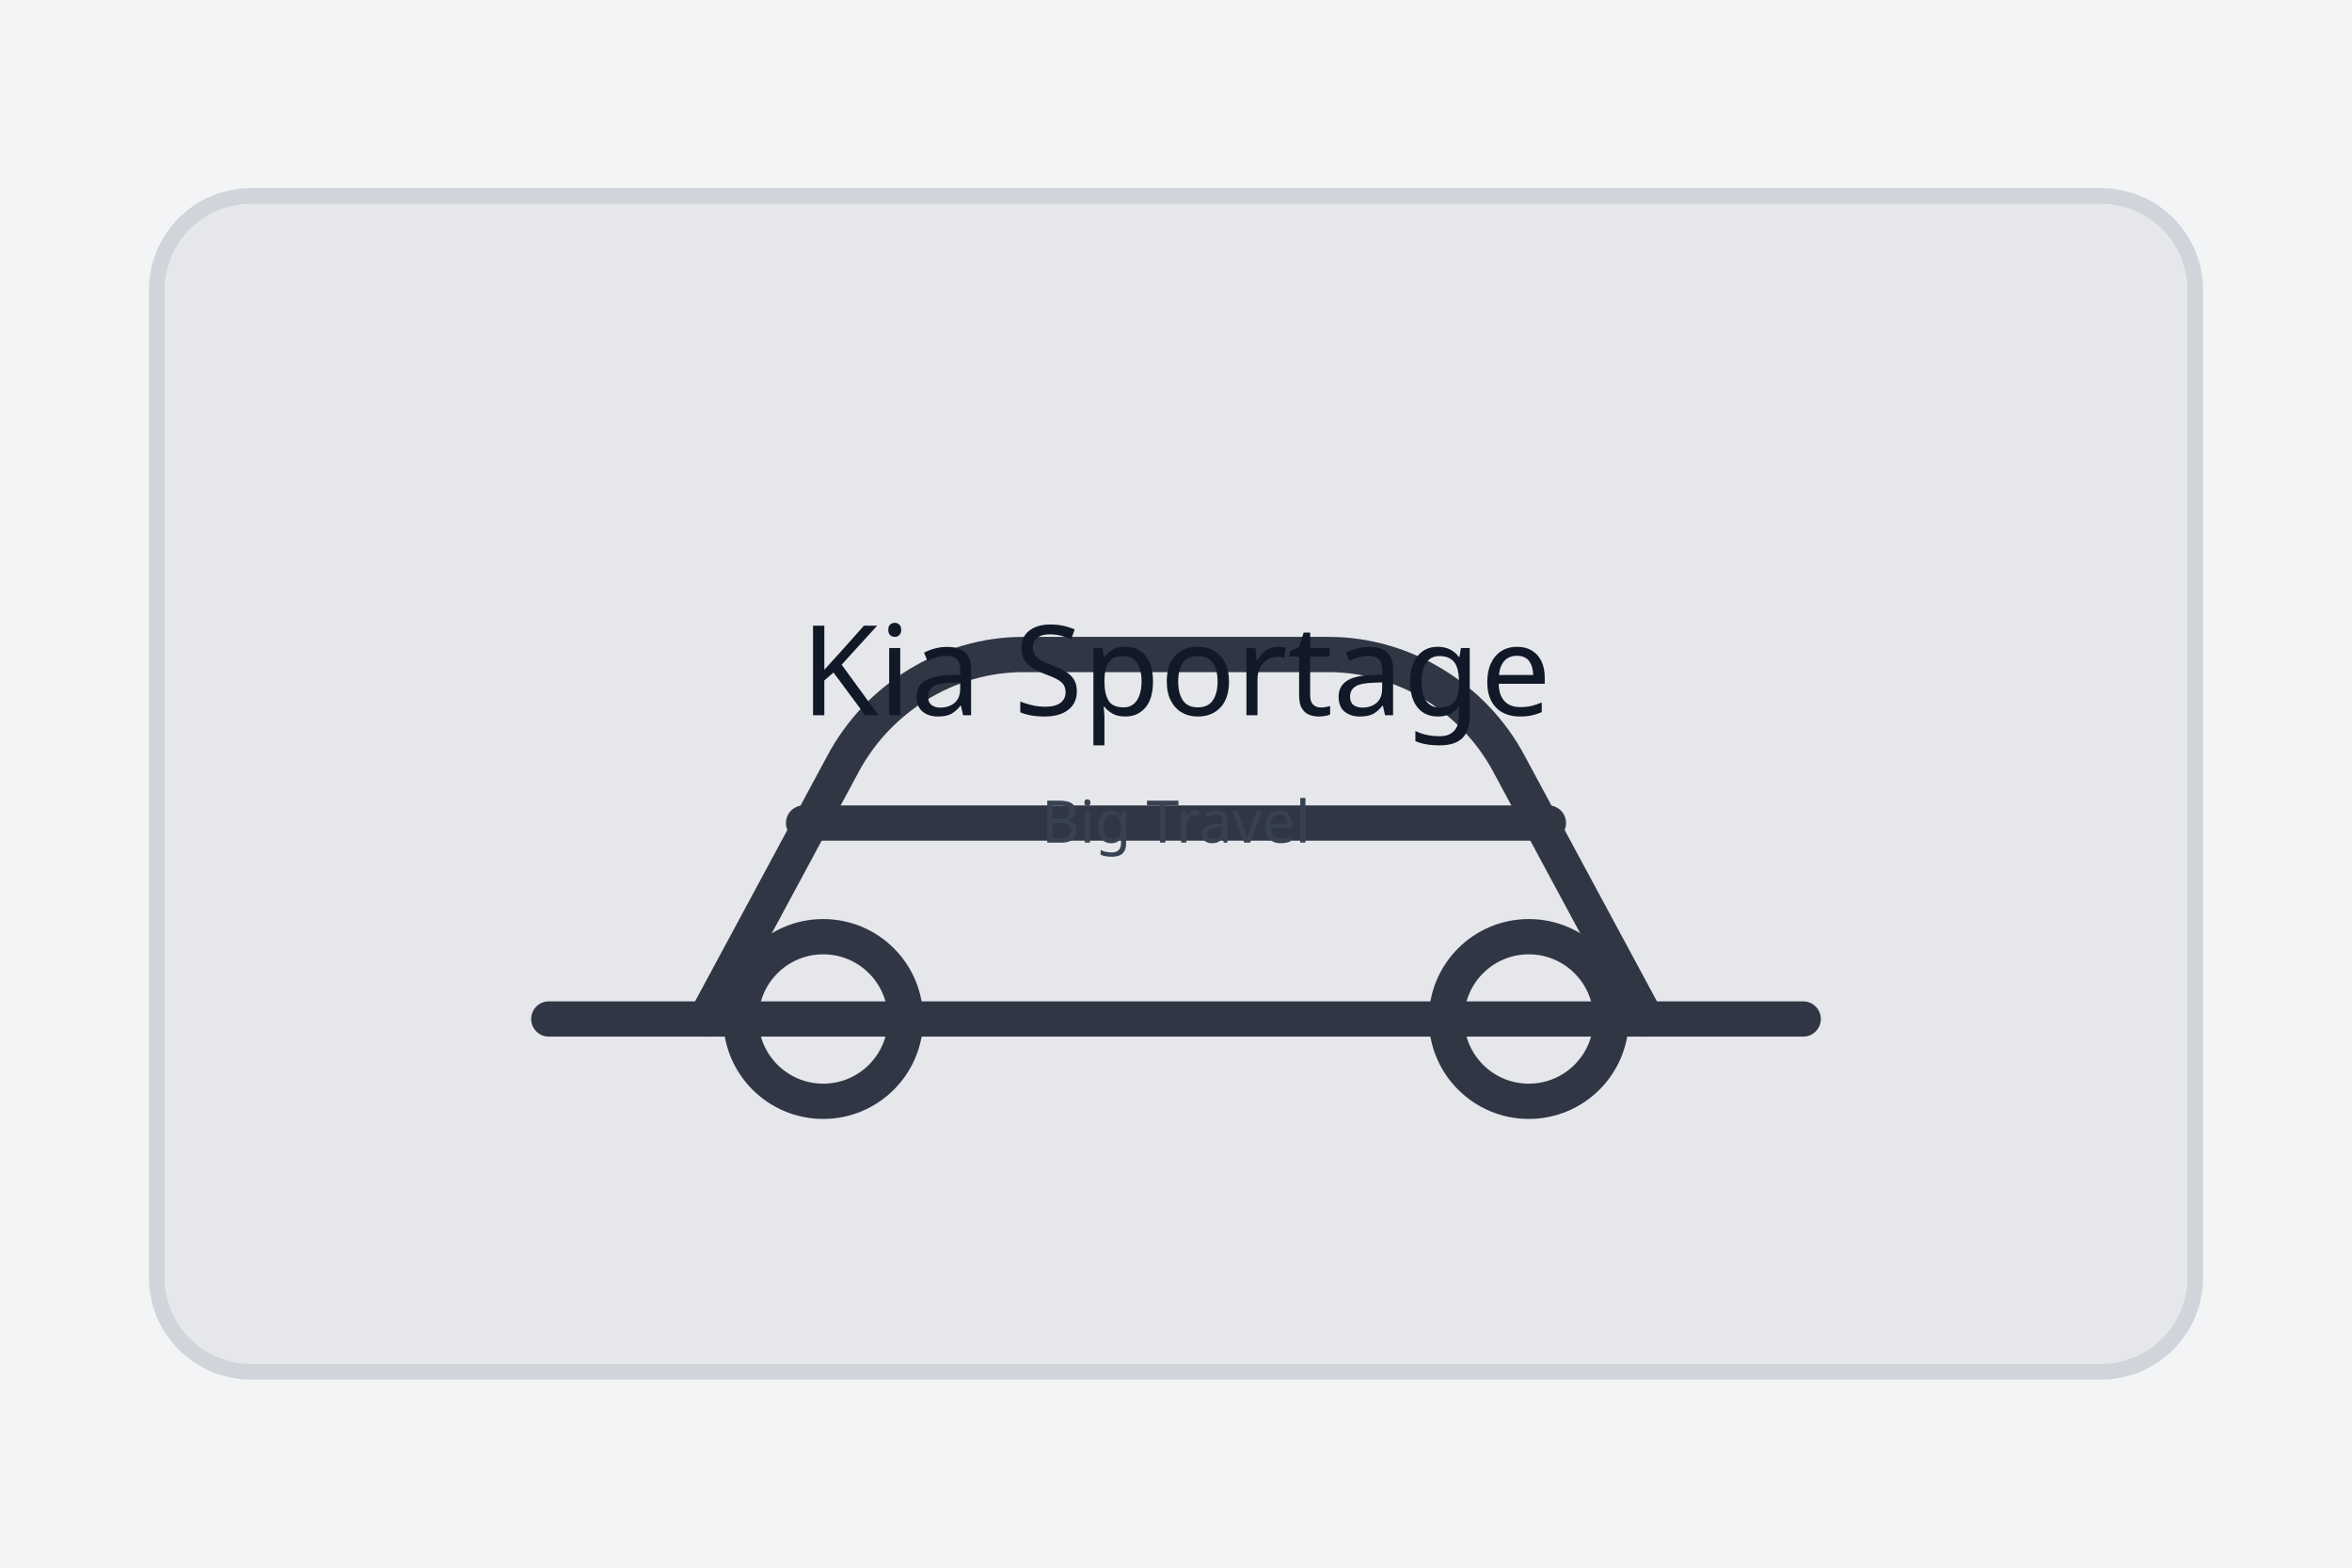
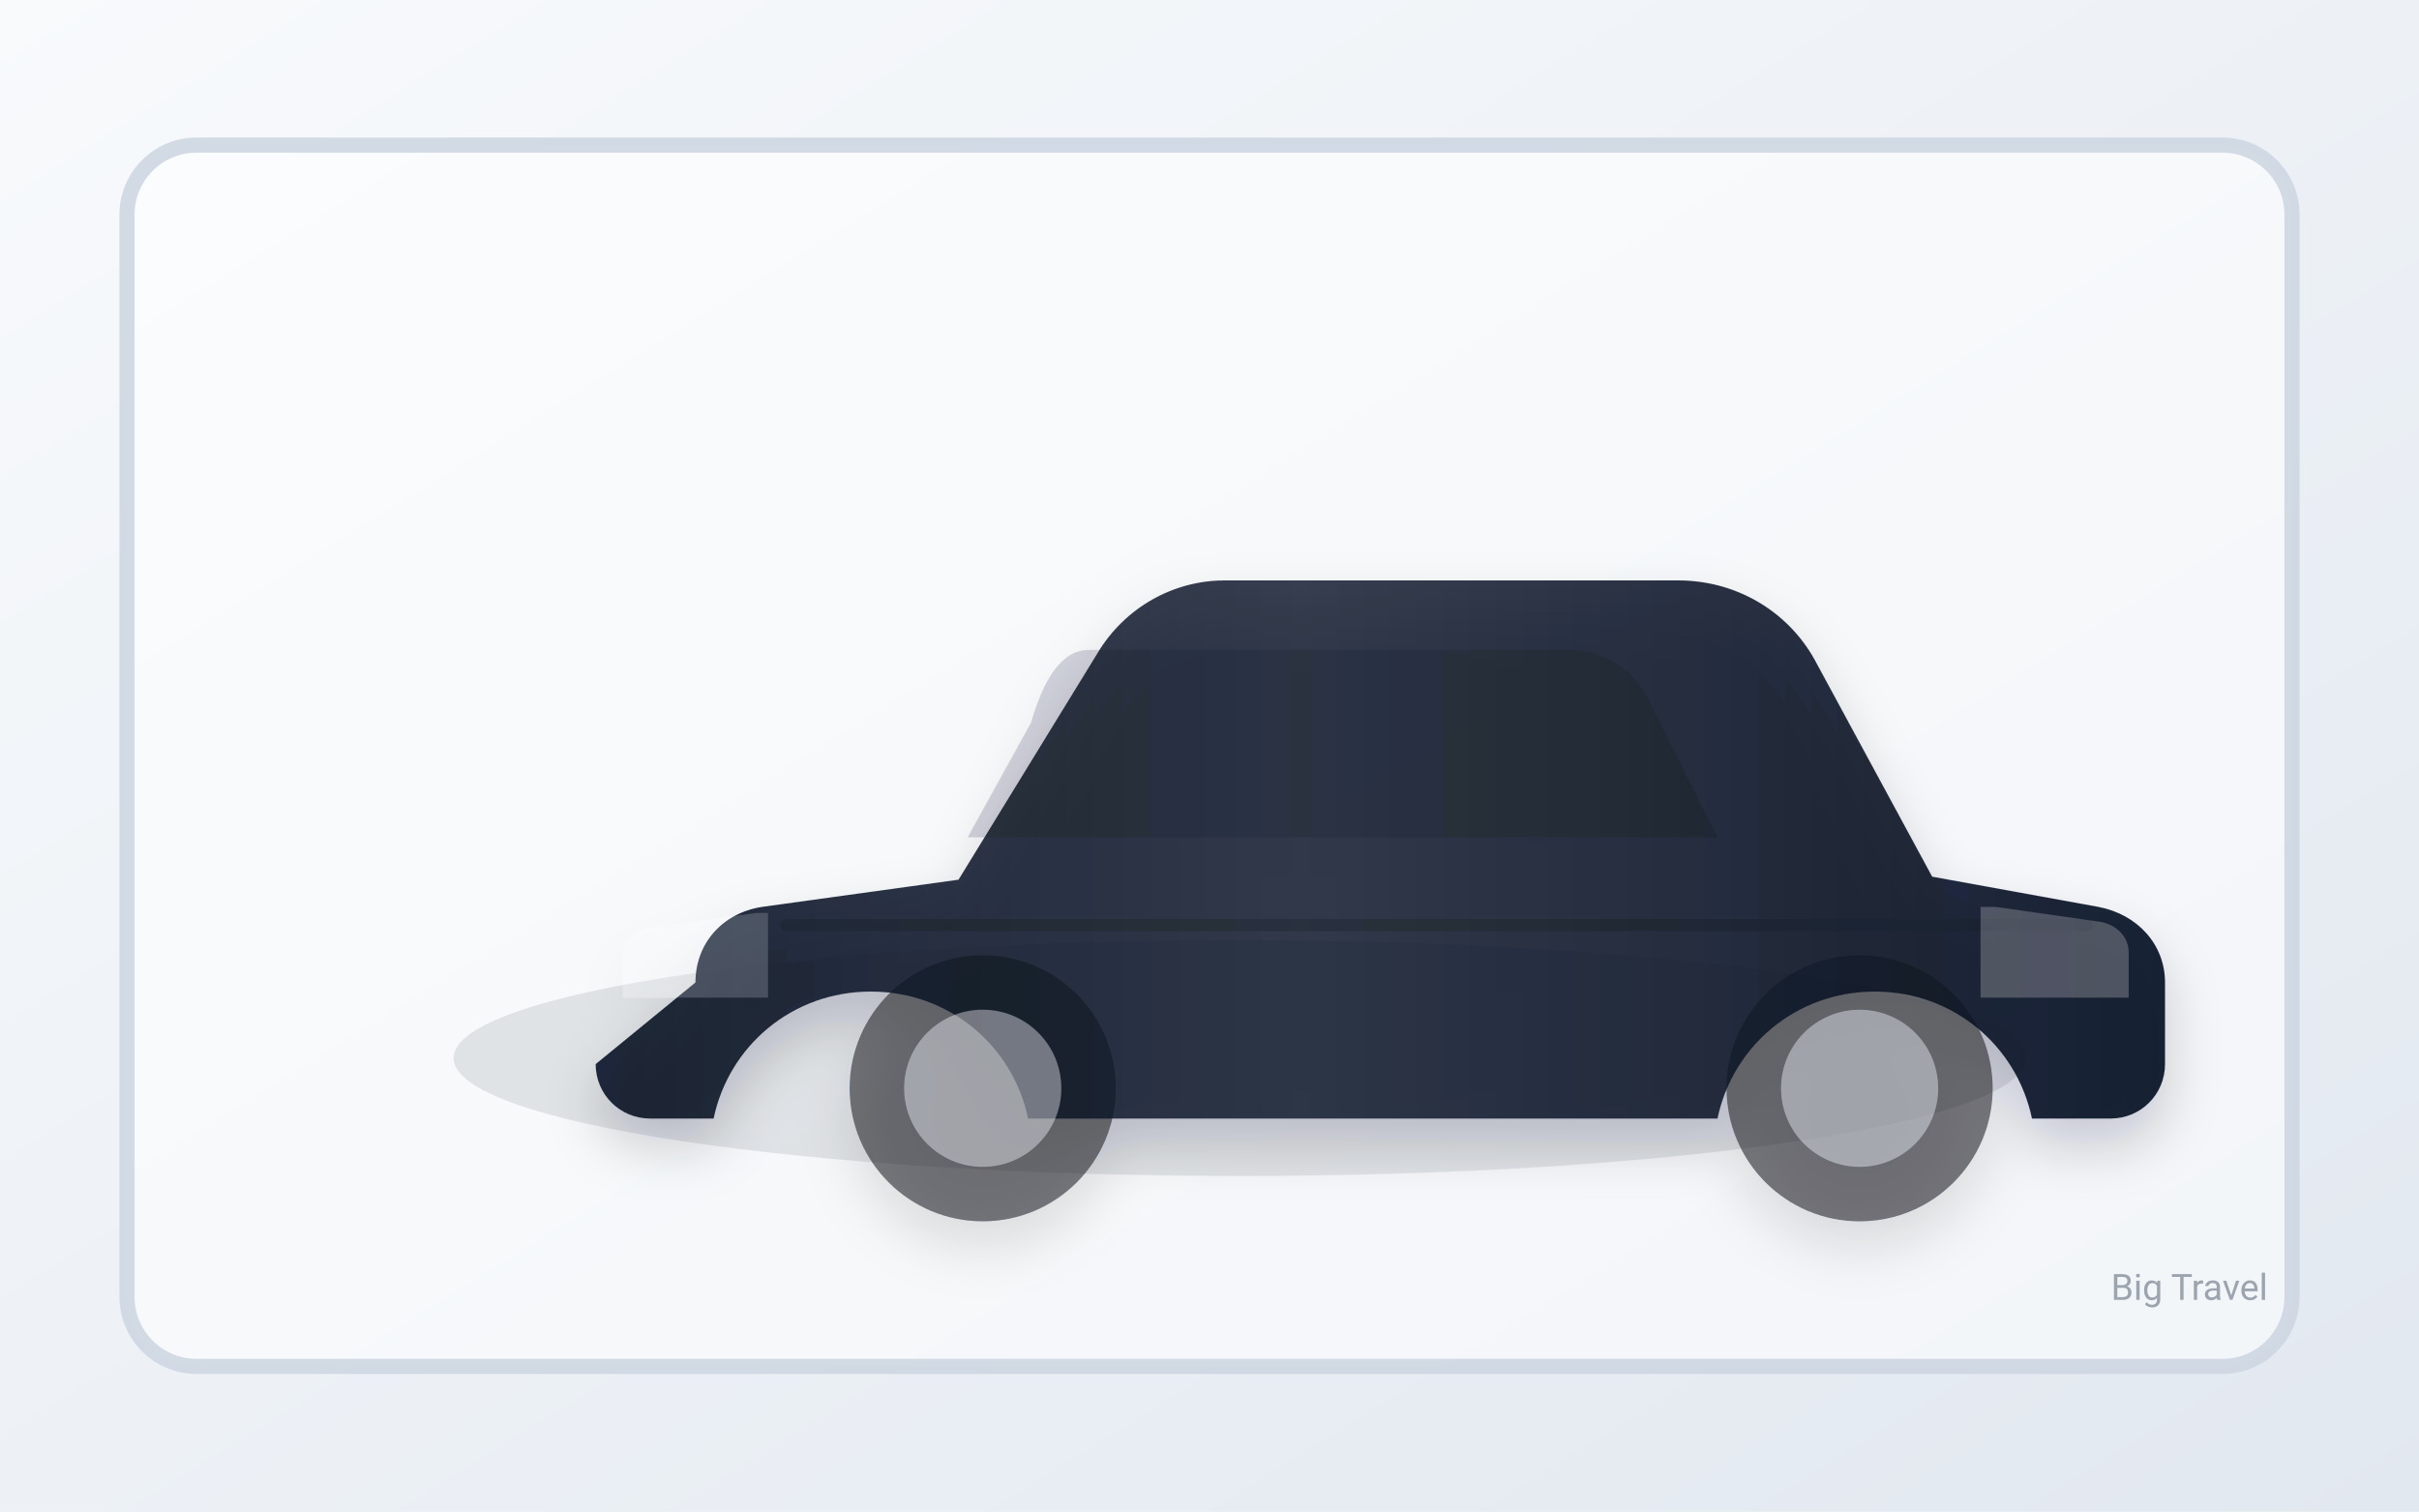
- <svg xmlns="http://www.w3.org/2000/svg" width="1200" height="800" viewBox="0 0 1200 800">
-   <rect width="1200" height="800" fill="#f3f4f6" />
-   <rect x="80" y="100" width="1040" height="600" rx="48" fill="#e5e7eb" stroke="#d1d5db" stroke-width="8" />
-   <g fill="none" stroke="#111827" stroke-width="18" stroke-linecap="round" stroke-linejoin="round" opacity="0.85">
-     <path d="M280 520h640" />
-     <path d="M360 520l70-130c18-34 54-56 92-56h156c38 0 74 22 92 56l70 130" />
-     <path d="M410 420h380" />
-     <circle cx="420" cy="520" r="42" />
-     <circle cx="780" cy="520" r="42" />
+ <svg xmlns="http://www.w3.org/2000/svg" width="1600" height="1000" viewBox="0 0 1600 1000">
+   <defs>
+     <linearGradient id="bg" x1="0" y1="0" x2="1" y2="1">
+       <stop offset="0%" stop-color="#f8fafc" />
+       <stop offset="100%" stop-color="#e2e8f0" />
+     </linearGradient>
+     <filter id="shadow" x="-20%" y="-20%" width="140%" height="140%">
+       <feDropShadow dx="0" dy="18" stdDeviation="18" flood-color="#0b1220" flood-opacity="0.20" />
+     </filter>
+     <linearGradient id="paint" x1="0" y1="0" x2="1" y2="0">
+       <stop offset="0%" stop-color="#0f172a" stop-opacity="0.92" />
+       <stop offset="45%" stop-color="#0f172a" stop-opacity="0.82" />
+       <stop offset="100%" stop-color="#0f172a" stop-opacity="0.95" />
+     </linearGradient>
+   </defs>
+   <rect width="1600" height="1000" fill="url(#bg)" />
+   <rect x="84" y="96" width="1432" height="808" rx="46" fill="#ffffff" fill-opacity="0.55" stroke="#cbd5e1" stroke-opacity="0.85" stroke-width="10" />
+   <ellipse cx="820" cy="700" rx="520" ry="78" fill="#0f172a" opacity="0.10" />
+   <g filter="url(#shadow)">
+     <path d="M460 650c0-26 18-46 44-50l130-18 92-150c18-30 50-48 84-48h300c38 0 72 20 90 52l78 144 110 20c26 5 44 25 44 50v54c0 20-16 36-36 36h-52c-10-48-52-84-104-84s-94 36-104 84H680c-10-48-52-84-104-84s-94 36-104 84h-42c-20 0-36-16-36-36z" fill="url(#paint)" />
+     <path d="M720 430h318c22 0 42 12 52 32l46 92H640l42-76c8-28 20-48 38-48z" fill="#0b1220" opacity="0.16" />
+     <path d="M520 612h860" stroke="#0b1220" stroke-opacity="0.20" stroke-width="8" stroke-linecap="round" />
+     <path d="M1320 600l70 10c10 2 18 10 18 20v30h-98v-60z" fill="#ffffff" opacity="0.22" />
+     <path d="M500 604l-70 10c-10 2-18 10-18 20v26h96v-56z" fill="#ffffff" opacity="0.18" />
+     <g>
+       <circle cx="650" cy="720" r="88" fill="#0b1220" opacity="0.55" />
+       <circle cx="650" cy="720" r="52" fill="#ffffff" opacity="0.40" />
+       <circle cx="1230" cy="720" r="88" fill="#0b1220" opacity="0.55" />
+       <circle cx="1230" cy="720" r="52" fill="#ffffff" opacity="0.40" />
+     </g>
  </g>
-   <text x="600" y="365" font-family="sans-serif" font-size="64" fill="#111827" text-anchor="middle">Kia Sportage</text>
-   <text x="600" y="430" font-family="sans-serif" font-size="30" fill="#374151" text-anchor="middle">Big Travel</text>
+   <text x="1500" y="860" font-family="system-ui, -apple-system, Segoe UI, Roboto, sans-serif" font-size="24" fill="#334155" text-anchor="end" opacity="0.45">Big Travel</text>
</svg>
